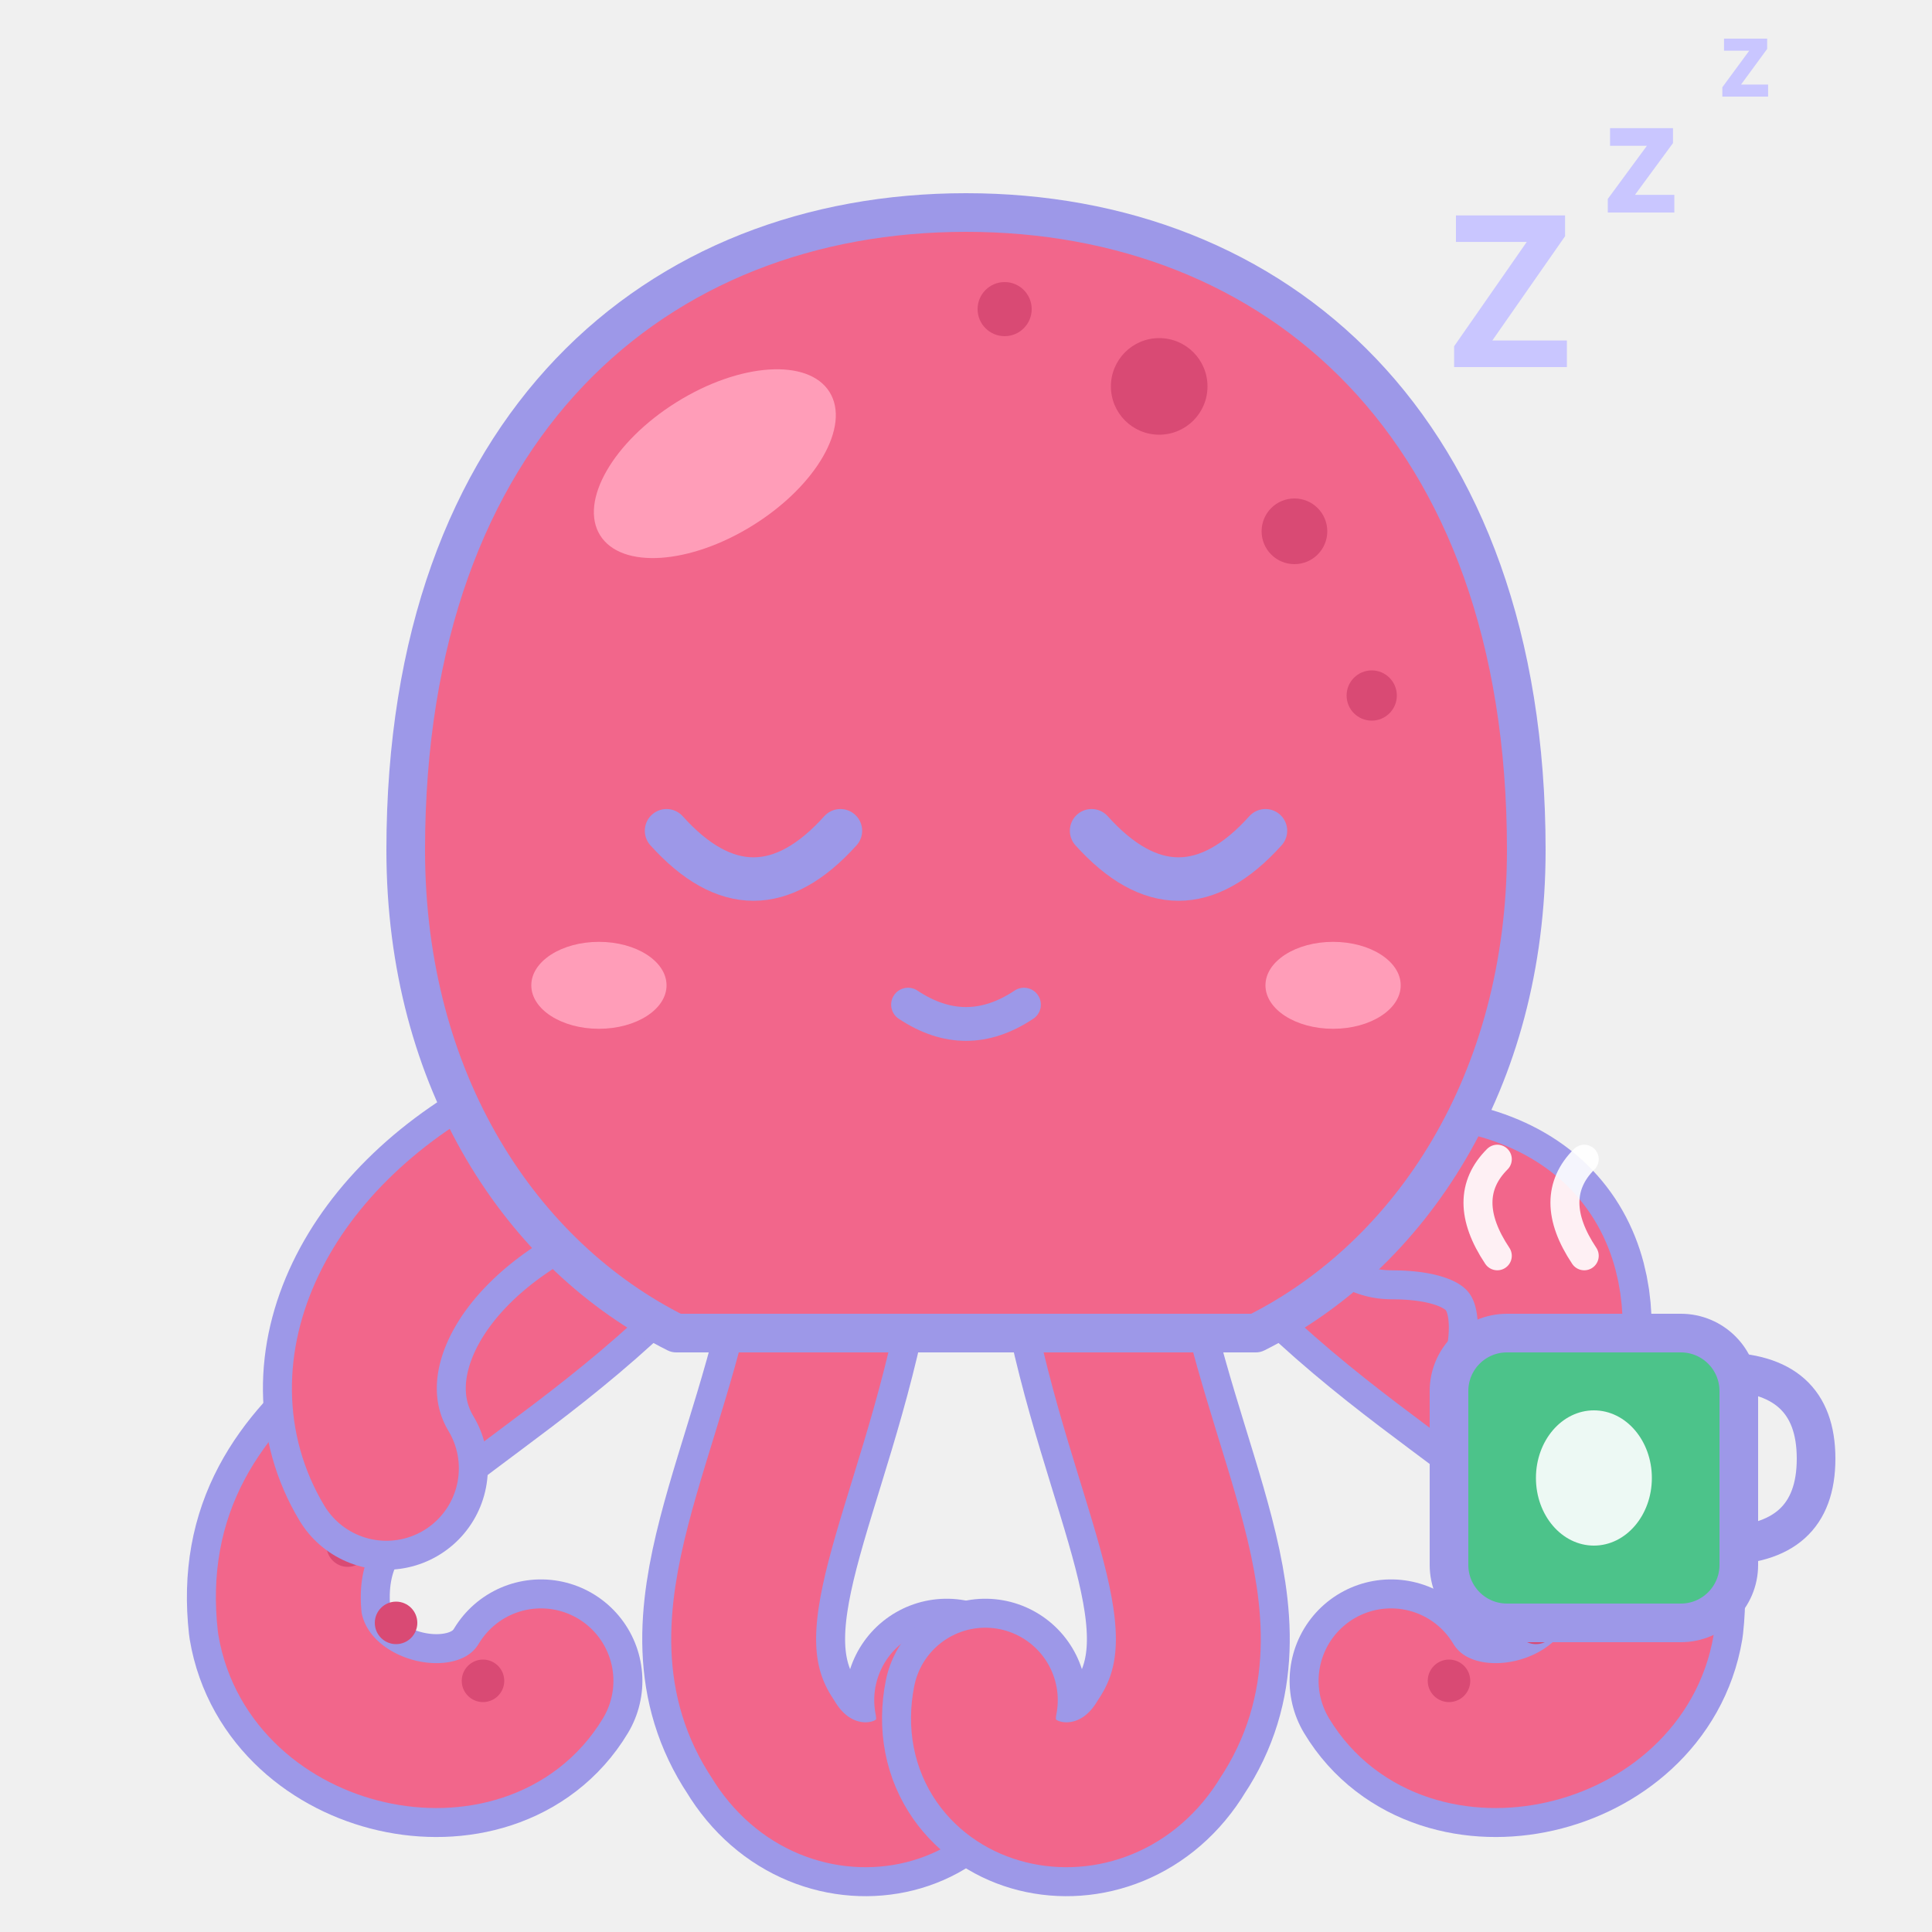
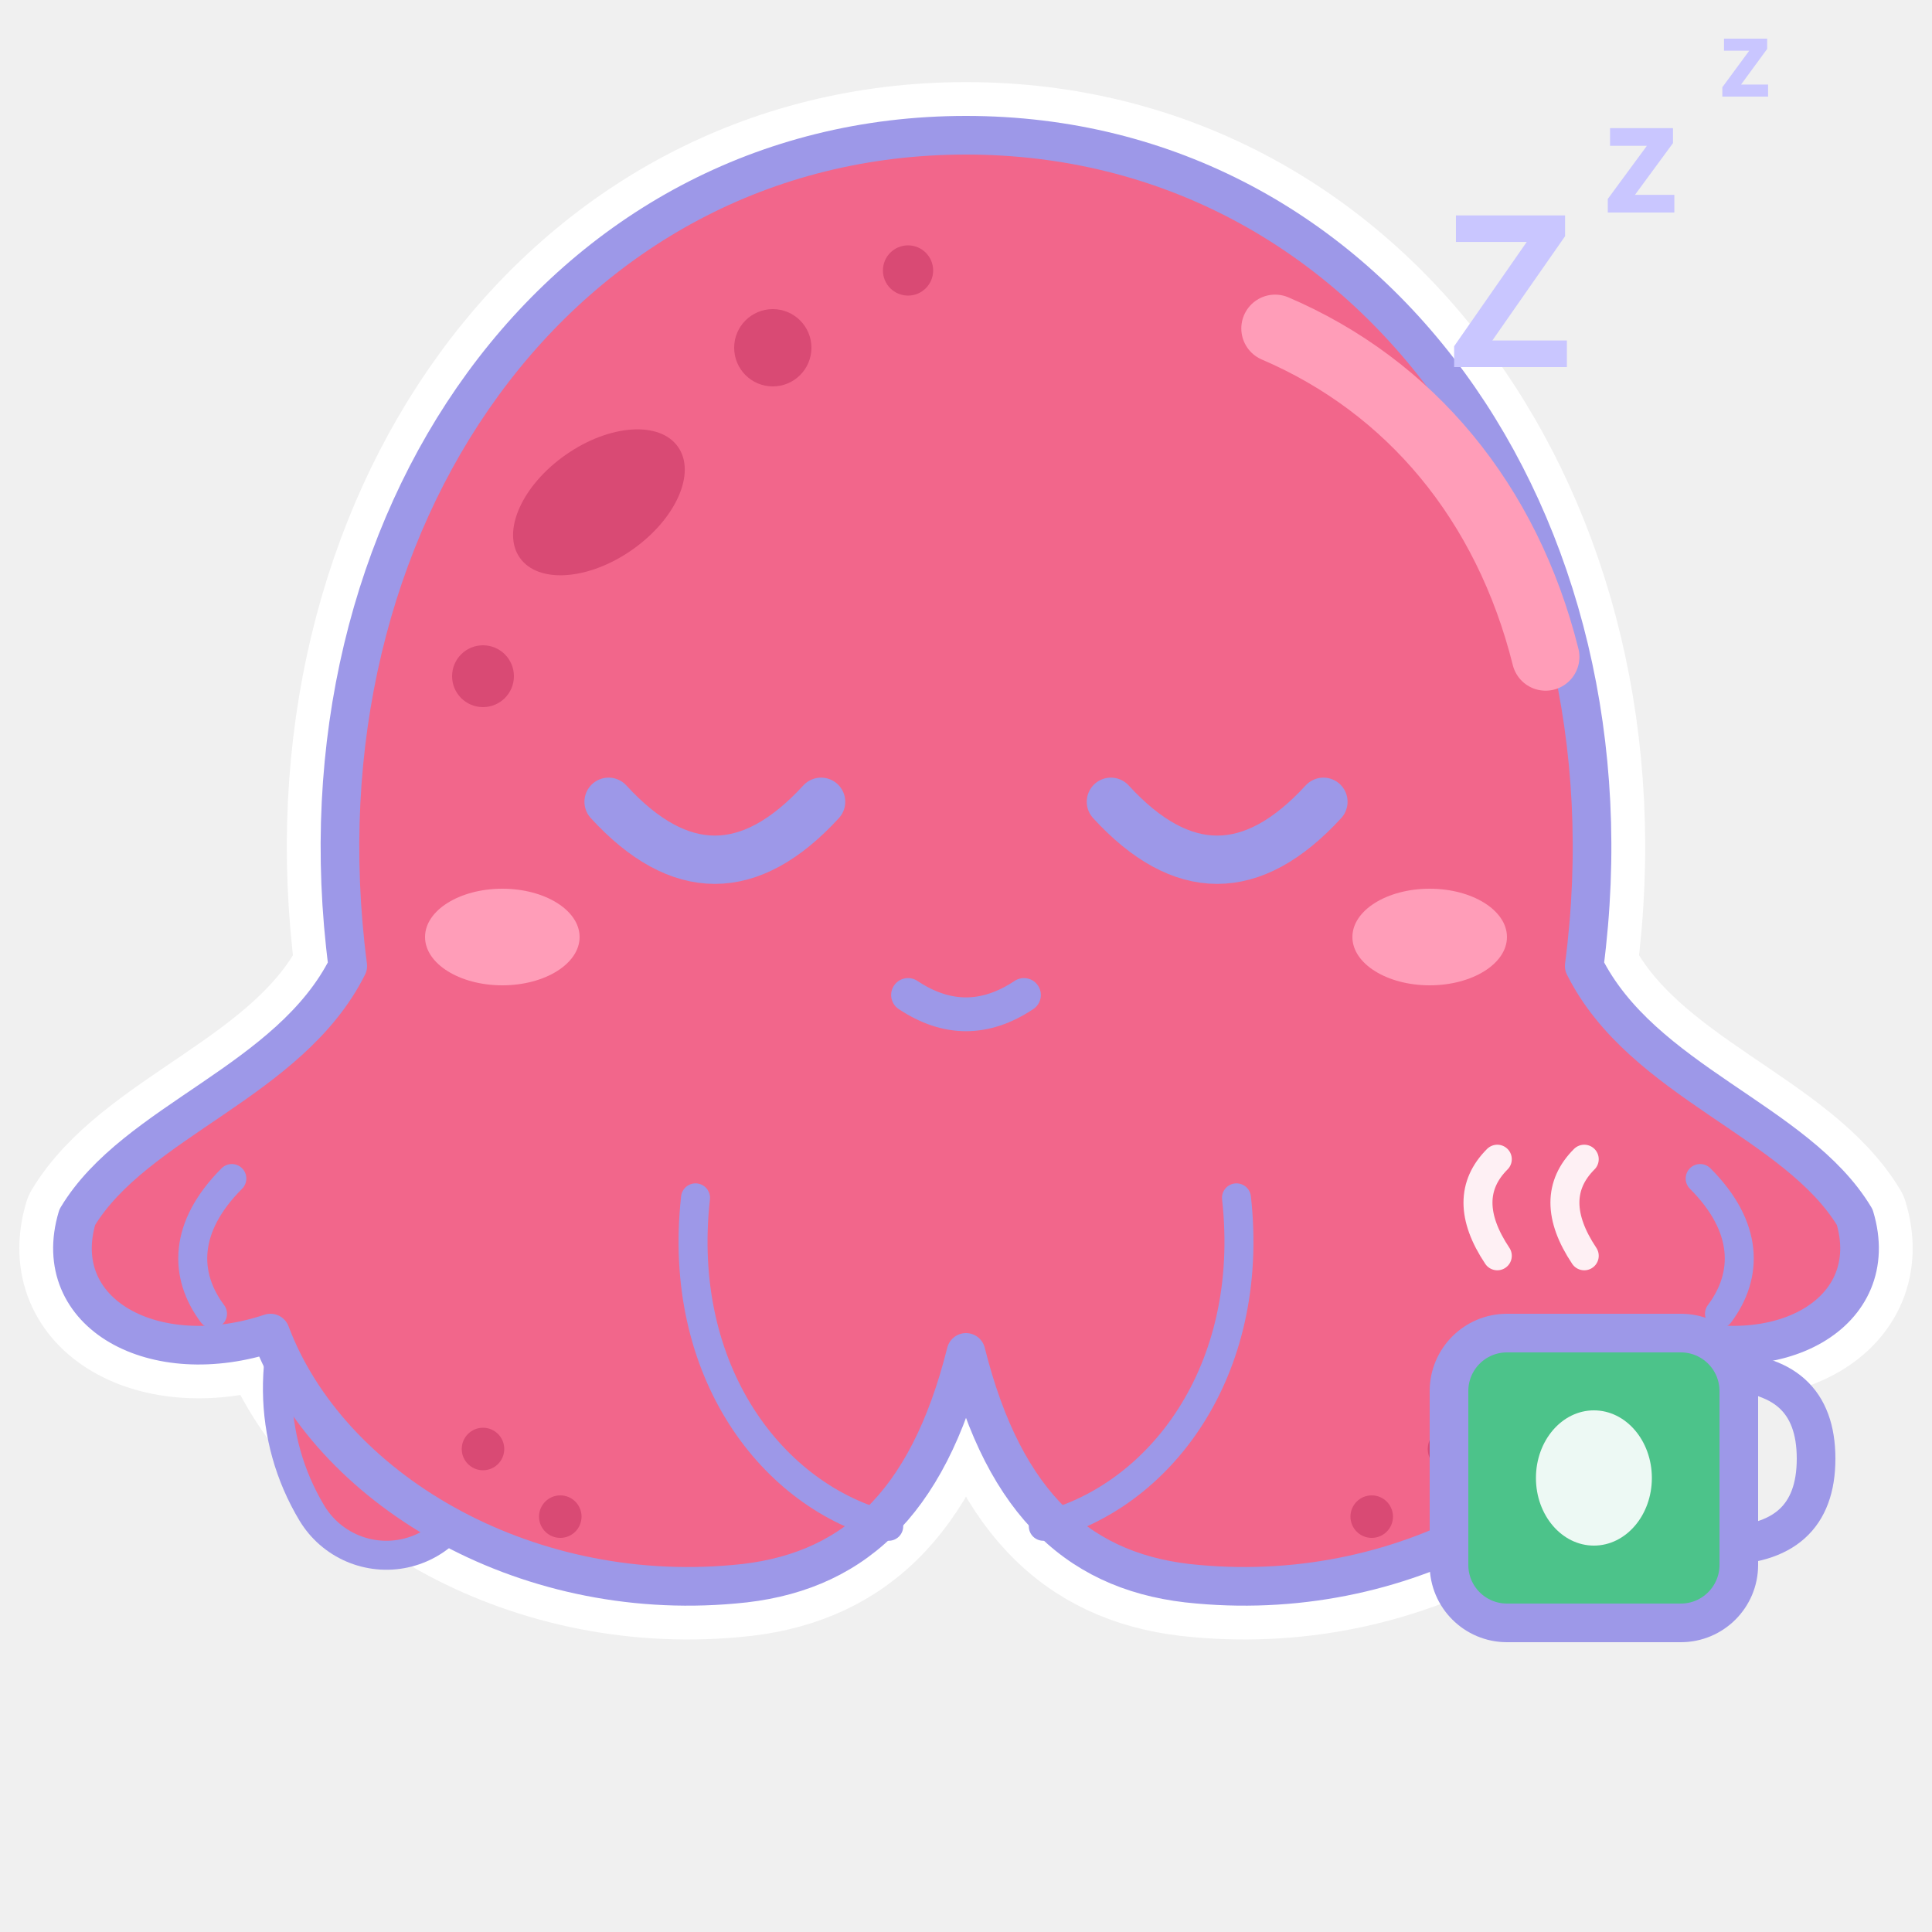
<svg xmlns="http://www.w3.org/2000/svg" viewBox="0 0 200 200" role="img" aria-label="Pouple the octopus">
-   <path d="M64 128 C46 146 28 150 30 168 C32 180 50 184 56 174" fill="none" stroke="#9D98E8" stroke-width="21" stroke-linecap="round" stroke-linejoin="round" />
-   <path d="M64 128 C46 146 28 150 30 168 C32 180 50 184 56 174" fill="none" stroke="#F2668B" stroke-width="15" stroke-linecap="round" stroke-linejoin="round" />
-   <path d="M86 132 C82 154 72 168 80 180 C86 190 100 186 98 176" fill="none" stroke="#9D98E8" stroke-width="21" stroke-linecap="round" stroke-linejoin="round" />
-   <path d="M86 132 C82 154 72 168 80 180 C86 190 100 186 98 176" fill="none" stroke="#F2668B" stroke-width="15" stroke-linecap="round" stroke-linejoin="round" />
-   <path d="M114 132 C118 154 128 168 120 180 C114 190 100 186 102 176" fill="none" stroke="#9D98E8" stroke-width="21" stroke-linecap="round" stroke-linejoin="round" />
-   <path d="M114 132 C118 154 128 168 120 180 C114 190 100 186 102 176" fill="none" stroke="#F2668B" stroke-width="15" stroke-linecap="round" stroke-linejoin="round" />
-   <path d="M136 128 C154 146 172 150 170 168 C168 180 150 184 144 174" fill="none" stroke="#9D98E8" stroke-width="21" stroke-linecap="round" stroke-linejoin="round" />
-   <path d="M136 128 C154 146 172 150 170 168 C168 180 150 184 144 174" fill="none" stroke="#F2668B" stroke-width="15" stroke-linecap="round" stroke-linejoin="round" />
-   <circle cx="36" cy="160" r="2.2" fill="#D94A74" />
-   <circle cx="41" cy="168" r="2.2" fill="#D94A74" />
-   <circle cx="50" cy="174" r="2.2" fill="#D94A74" />
-   <circle cx="164" cy="160" r="2.2" fill="#D94A74" />
-   <circle cx="159" cy="168" r="2.2" fill="#D94A74" />
-   <circle cx="150" cy="174" r="2.2" fill="#D94A74" />
+   <path d="M36 100 C30 54 58 14 100 14 C142 14 170 54 164 100 C170 112 186 116 192 126 C195 136 184 142 172 138 C166 154 146 166 124 164 C112 163 104 156 100 140 C96 156 88 163 76 164 C54 166 34 154 28 138 C16 142 5 136 8 126 C14 116 30 112 36 100 Z" fill="#fff" stroke="#fff" stroke-width="11" stroke-linejoin="round" />
  <path d="M56 120 C40 128 34 142 40 152" fill="none" stroke="#9D98E8" stroke-width="21" stroke-linecap="round" stroke-linejoin="round" />
  <path d="M56 120 C40 128 34 142 40 152" fill="none" stroke="#F2668B" stroke-width="15" stroke-linecap="round" stroke-linejoin="round" />
  <path d="M144 124 C158 124 162 132 160 142" fill="none" stroke="#9D98E8" stroke-width="21" stroke-linecap="round" stroke-linejoin="round" />
  <path d="M144 124 C158 124 162 132 160 142" fill="none" stroke="#F2668B" stroke-width="15" stroke-linecap="round" stroke-linejoin="round" />
-   <path d="M42 88 C42 44 68 22 100 22 C132 22 158 44 158 88 C158 112 146 130 130 138 L70 138 C54 130 42 112 42 88 Z" fill="#F2668B" stroke="#9D98E8" stroke-width="4" stroke-linejoin="round" />
-   <ellipse cx="74" cy="48" rx="14" ry="7.5" transform="rotate(-32 74 48)" fill="#FF9DB8" />
-   <circle cx="120" cy="40" r="5" fill="#D94A74" />
-   <circle cx="134" cy="55" r="3.4" fill="#D94A74" />
-   <circle cx="104" cy="32" r="2.8" fill="#D94A74" />
-   <circle cx="142" cy="72" r="2.6" fill="#D94A74" />
-   <ellipse cx="62" cy="102" rx="7" ry="4.5" fill="#FF9DB8" />
-   <ellipse cx="138" cy="102" rx="7" ry="4.5" fill="#FF9DB8" />
-   <path d="M69 86 Q78 96 87 86" fill="none" stroke="#9D98E8" stroke-width="4.5" stroke-linecap="round" />
-   <path d="M113 86 Q122 96 131 86" fill="none" stroke="#9D98E8" stroke-width="4.5" stroke-linecap="round" />
-   <path d="M94 104 Q100 108 106 104" fill="none" stroke="#9D98E8" stroke-width="3.5" stroke-linecap="round" />
+   <path d="M36 100 C30 54 58 14 100 14 C142 14 170 54 164 100 C170 112 186 116 192 126 C195 136 184 142 172 138 C166 154 146 166 124 164 C112 163 104 156 100 140 C96 156 88 163 76 164 C54 166 34 154 28 138 C16 142 5 136 8 126 C14 116 30 112 36 100 Z" fill="#F2668B" stroke="#9D98E8" stroke-width="4" stroke-linejoin="round" />
+   <path d="M128 124 C130 142 120 155 108 158" fill="none" stroke="#9D98E8" stroke-width="3" stroke-linecap="round" />
+   <path d="M72 124 C70 142 80 155 92 158" fill="none" stroke="#9D98E8" stroke-width="3" stroke-linecap="round" />
+   <path d="M176 122 C181 127 181 132 178 136" fill="none" stroke="#9D98E8" stroke-width="3" stroke-linecap="round" />
+   <path d="M24 122 C19 127 19 132 22 136" fill="none" stroke="#9D98E8" stroke-width="3" stroke-linecap="round" />
+   <path d="M132 34 C146 40 156 52 160 68" fill="none" stroke="#FF9DB8" stroke-width="7" stroke-linecap="round" />
+   <ellipse cx="62" cy="52" rx="10" ry="6" transform="rotate(-35 62 52)" fill="#D94A74" />
+   <circle cx="80" cy="36" r="4" fill="#D94A74" />
+   <circle cx="50" cy="70" r="3.2" fill="#D94A74" />
+   <circle cx="94" cy="28" r="2.6" fill="#D94A74" />
+   <circle cx="150" cy="150" r="2.2" fill="#D94A74" />
+   <circle cx="142" cy="157" r="2.2" fill="#D94A74" />
+   <circle cx="50" cy="150" r="2.2" fill="#D94A74" />
+   <circle cx="58" cy="157" r="2.2" fill="#D94A74" />
+   <g transform="translate(0 -15)">
+     <ellipse cx="52" cy="112" rx="8" ry="5" fill="#FF9DB8" />
+     <ellipse cx="148" cy="112" rx="8" ry="5" fill="#FF9DB8" />
+     <path d="M63 98 Q74 110 85 98" fill="none" stroke="#9D98E8" stroke-width="5" stroke-linecap="round" />
+     <path d="M115 98 Q126 110 137 98" fill="none" stroke="#9D98E8" stroke-width="5" stroke-linecap="round" />
+     <path d="M94 118 Q100 122 106 118" fill="none" stroke="#9D98E8" stroke-width="3.5" stroke-linecap="round" />
+   </g>
  <path d="M155 130 q-4 -6 0 -10 M164 130 q-4 -6 0 -10" fill="none" stroke="#fff" stroke-width="3" stroke-linecap="round" opacity=".9" />
  <path d="M178 142 q10 0 10 9 q0 9 -10 9" fill="none" stroke="#9D98E8" stroke-width="4" stroke-linecap="round" />
  <rect x="150" y="138" width="30" height="30" rx="6" fill="#4CC38A" stroke="#9D98E8" stroke-width="4" />
  <ellipse cx="165" cy="153" rx="6" ry="7" fill="#fff" opacity=".9" />
  <g fill="#C9C6FF" font-family="ui-rounded, Arial Rounded MT Bold, system-ui, sans-serif" font-weight="800">
    <text x="150" y="38" font-size="22">Z</text>
    <text x="166" y="22" font-size="16">z</text>
    <text x="178" y="10" font-size="11">z</text>
  </g>
</svg>
